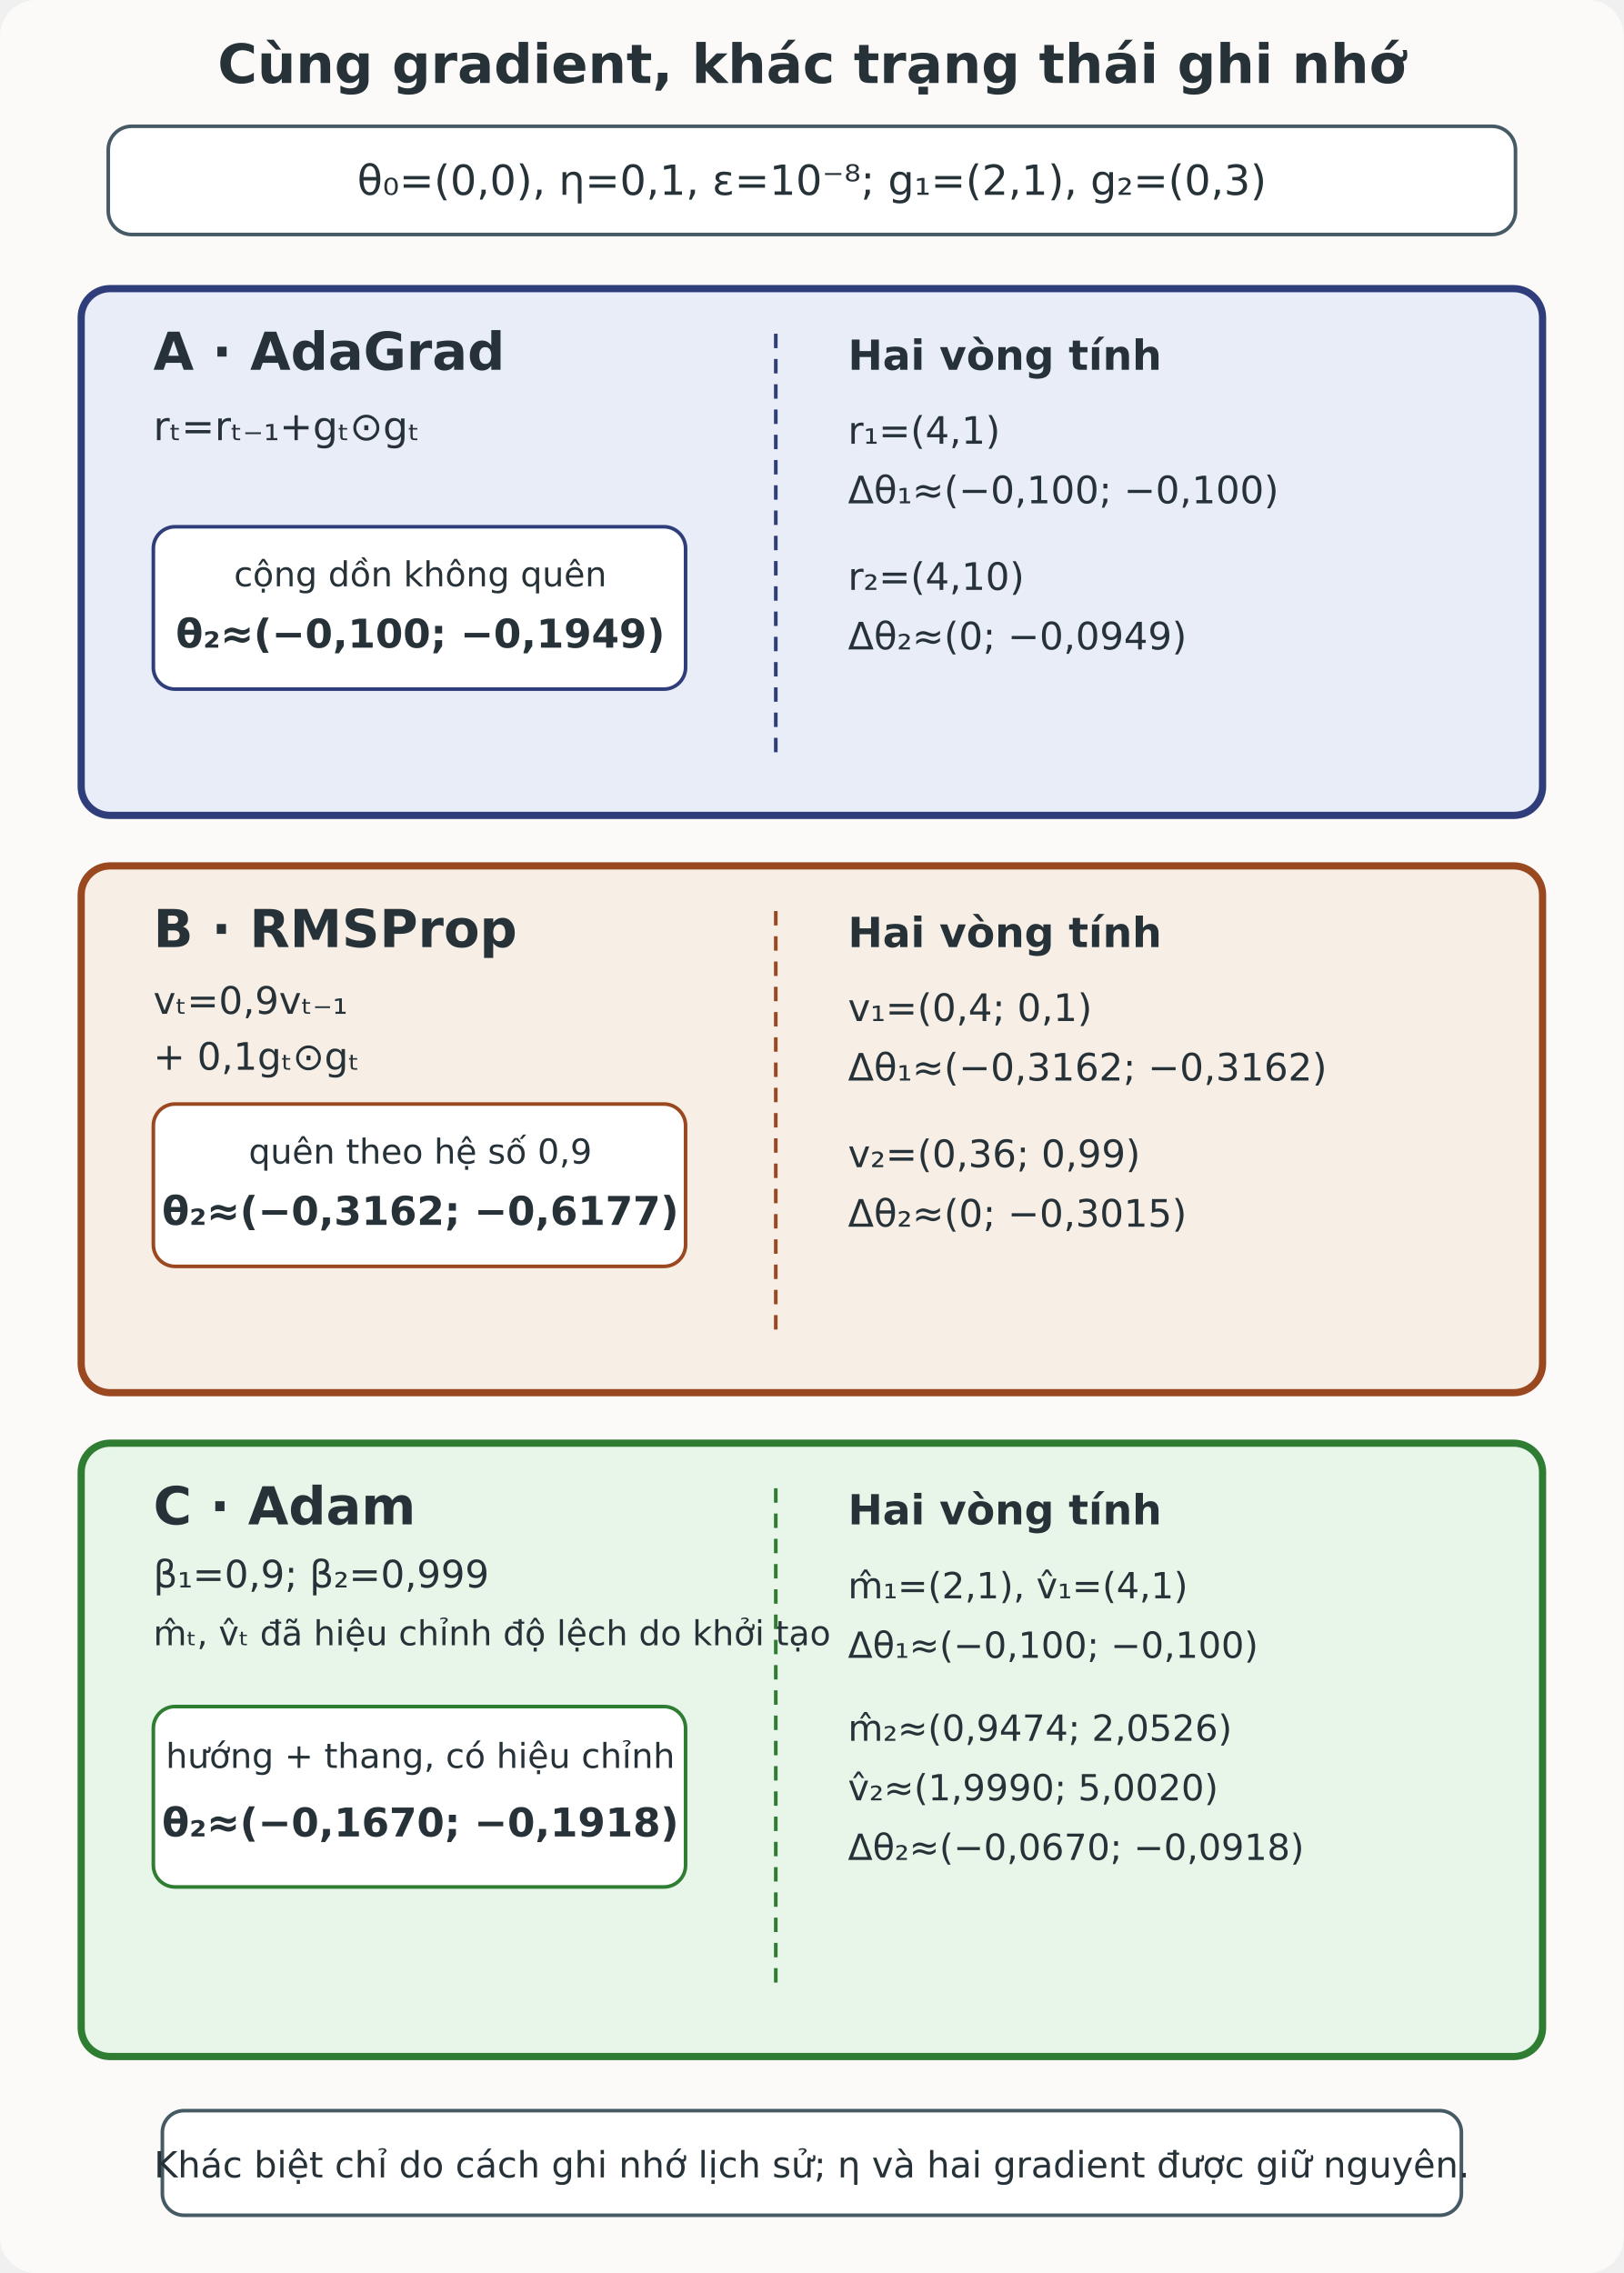
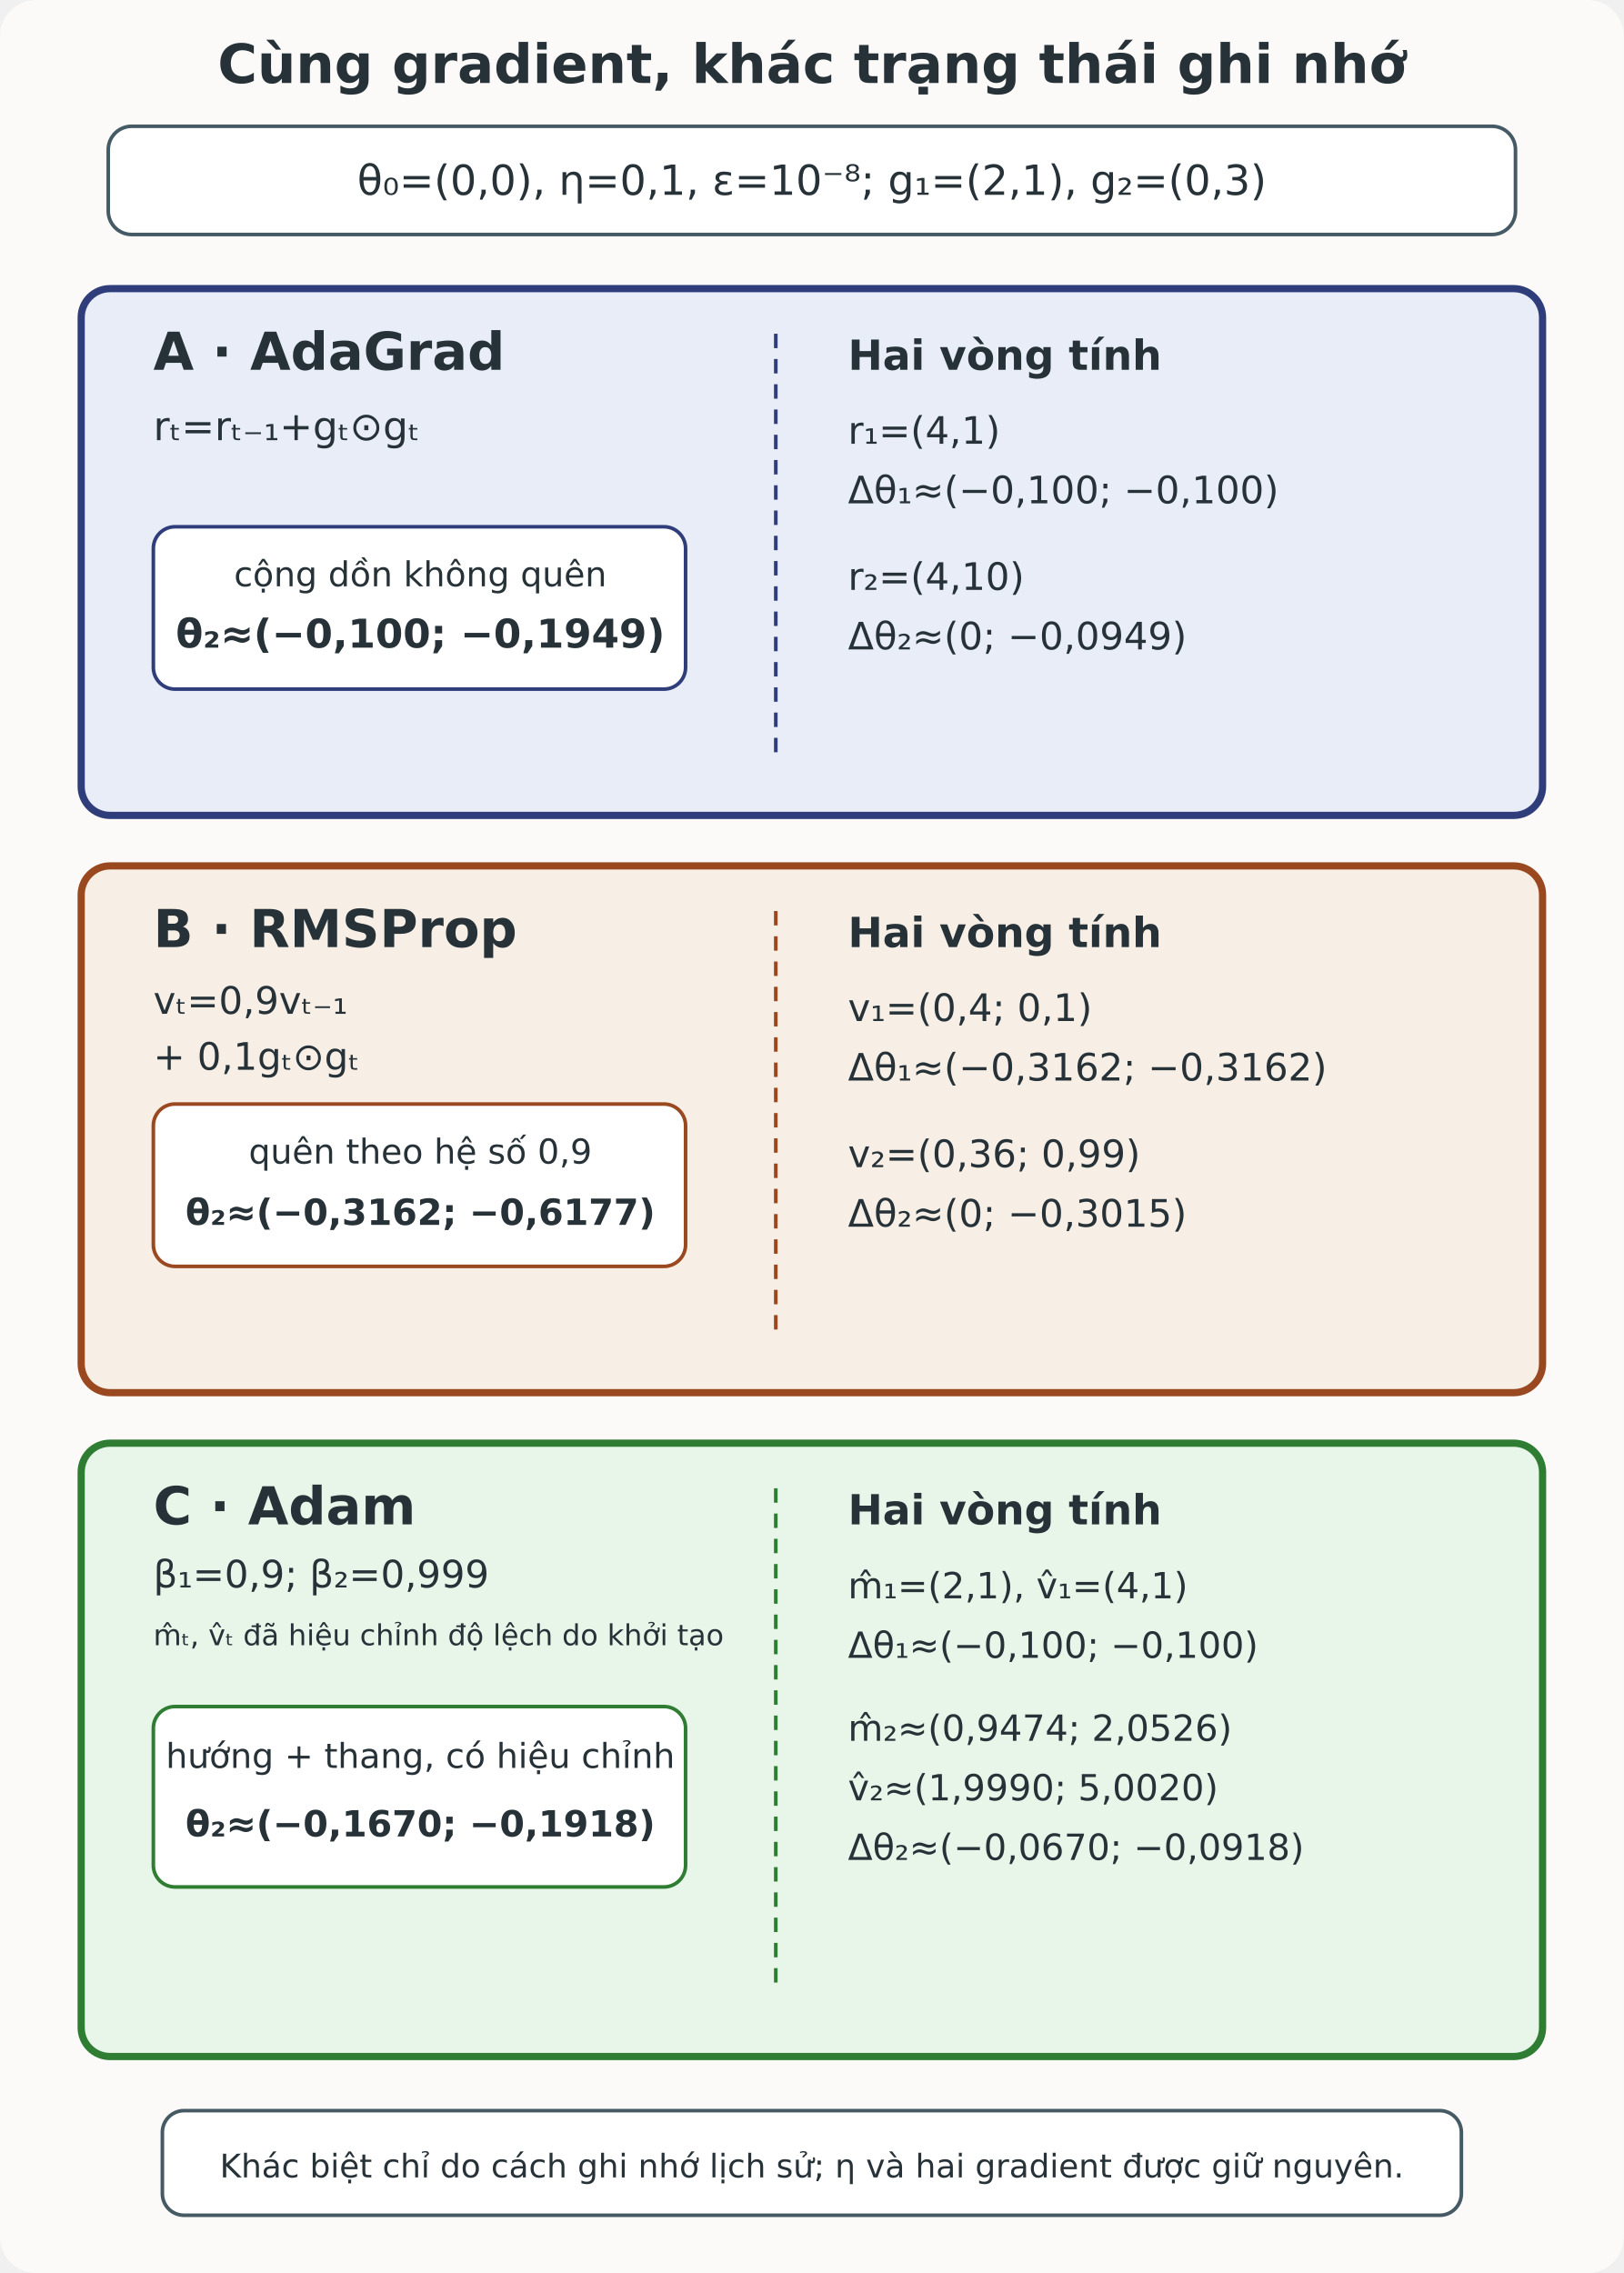
<svg xmlns="http://www.w3.org/2000/svg" viewBox="0 0 900 1260" role="img" aria-labelledby="title desc">
  <rect width="900" height="1260" rx="20" fill="#fbfaf8" />
  <g font-family="DejaVu Sans, sans-serif" fill="#263238">
    <text x="450" y="46" text-anchor="middle" font-size="30" font-weight="bold">Cùng gradient, khác trạng thái ghi nhớ</text>
    <rect x="60" y="70" width="780" height="60" rx="13" fill="#fff" stroke="#455a64" stroke-width="2" />
    <text x="450" y="108" text-anchor="middle" font-size="23">θ₀=(0,0), η=0,1, ε=10⁻⁸;  g₁=(2,1), g₂=(0,3)</text>
    <rect x="45" y="160" width="810" height="292" rx="16" fill="#e8edf8" stroke="#2f3e7a" stroke-width="4" />
    <text x="85" y="205" font-size="29" font-weight="bold">A · AdaGrad</text>
    <text x="85" y="244" font-size="22">rₜ=rₜ₋₁+gₜ⊙gₜ</text>
    <line x1="430" y1="185" x2="430" y2="420" stroke="#2f3e7a" stroke-width="2" stroke-dasharray="8 6" />
    <text x="470" y="205" font-size="23" font-weight="bold">Hai vòng tính</text>
    <text x="470" y="246" font-size="21">r₁=(4,1)</text>
    <text x="470" y="279" font-size="21">Δθ₁≈(−0,100; −0,100)</text>
    <text x="470" y="327" font-size="21">r₂=(4,10)</text>
    <text x="470" y="360" font-size="21">Δθ₂≈(0; −0,0949)</text>
    <rect x="85" y="292" width="295" height="90" rx="12" fill="#fff" stroke="#2f3e7a" stroke-width="2" />
    <text x="233" y="325" text-anchor="middle" font-size="19">cộng dồn không quên</text>
    <text x="233" y="359" text-anchor="middle" font-size="22" font-weight="bold">θ₂≈(−0,100; −0,1949)</text>
    <rect x="45" y="480" width="810" height="292" rx="16" fill="#f7efe6" stroke="#9a481f" stroke-width="4" />
    <text x="85" y="525" font-size="29" font-weight="bold">B · RMSProp</text>
    <text x="85" y="562" font-size="21">vₜ=0,9vₜ₋₁</text>
    <text x="85" y="593" font-size="21"> + 0,1gₜ⊙gₜ</text>
    <line x1="430" y1="505" x2="430" y2="740" stroke="#9a481f" stroke-width="2" stroke-dasharray="8 6" />
    <text x="470" y="525" font-size="23" font-weight="bold">Hai vòng tính</text>
    <text x="470" y="566" font-size="21">v₁=(0,4; 0,1)</text>
    <text x="470" y="599" font-size="21">Δθ₁≈(−0,3162; −0,3162)</text>
    <text x="470" y="647" font-size="21">v₂=(0,36; 0,99)</text>
    <text x="470" y="680" font-size="21">Δθ₂≈(0; −0,3015)</text>
    <rect x="85" y="612" width="295" height="90" rx="12" fill="#fff" stroke="#9a481f" stroke-width="2" />
    <text x="233" y="645" text-anchor="middle" font-size="19">quên theo hệ số 0,9</text>
-     <text x="233" y="679" text-anchor="middle" font-size="22" font-weight="bold">θ₂≈(−0,3162; −0,6177)</text>
+     <text x="233" y="679" text-anchor="middle" font-size="20" font-weight="bold">θ₂≈(−0,3162; −0,6177)</text>
    <rect x="45" y="800" width="810" height="340" rx="16" fill="#e8f5e9" stroke="#2e7d32" stroke-width="4" />
    <text x="85" y="845" font-size="29" font-weight="bold">C · Adam</text>
    <text x="85" y="880" font-size="21">β₁=0,9; β₂=0,999</text>
-     <text x="85" y="912" font-size="19">m̂ₜ, v̂ₜ đã hiệu chỉnh độ lệch do khởi tạo</text>
+     <text x="85" y="912" font-size="16">m̂ₜ, v̂ₜ đã hiệu chỉnh độ lệch do khởi tạo</text>
    <line x1="430" y1="825" x2="430" y2="1105" stroke="#2e7d32" stroke-width="2" stroke-dasharray="8 6" />
    <text x="470" y="845" font-size="23" font-weight="bold">Hai vòng tính</text>
    <text x="470" y="886" font-size="20">m̂₁=(2,1), v̂₁=(4,1)</text>
    <text x="470" y="919" font-size="20">Δθ₁≈(−0,100; −0,100)</text>
    <text x="470" y="965" font-size="20">m̂₂≈(0,9474; 2,0526)</text>
    <text x="470" y="998" font-size="20">v̂₂≈(1,9990; 5,0020)</text>
    <text x="470" y="1031" font-size="20">Δθ₂≈(−0,0670; −0,0918)</text>
    <rect x="85" y="946" width="295" height="100" rx="12" fill="#fff" stroke="#2e7d32" stroke-width="2" />
    <text x="233" y="980" text-anchor="middle" font-size="19">hướng + thang, có hiệu chỉnh</text>
-     <text x="233" y="1018" text-anchor="middle" font-size="22" font-weight="bold">θ₂≈(−0,1670; −0,1918)</text>
+     <text x="233" y="1018" text-anchor="middle" font-size="20" font-weight="bold">θ₂≈(−0,1670; −0,1918)</text>
    <rect x="90" y="1170" width="720" height="58" rx="12" fill="#fff" stroke="#455a64" stroke-width="2" />
-     <text x="450" y="1207" text-anchor="middle" font-size="20">Khác biệt chỉ do cách ghi nhớ lịch sử; η và hai gradient được giữ nguyên.</text>
+     <text x="450" y="1207" text-anchor="middle" font-size="18">Khác biệt chỉ do cách ghi nhớ lịch sử; η và hai gradient được giữ nguyên.</text>
  </g>
</svg>
